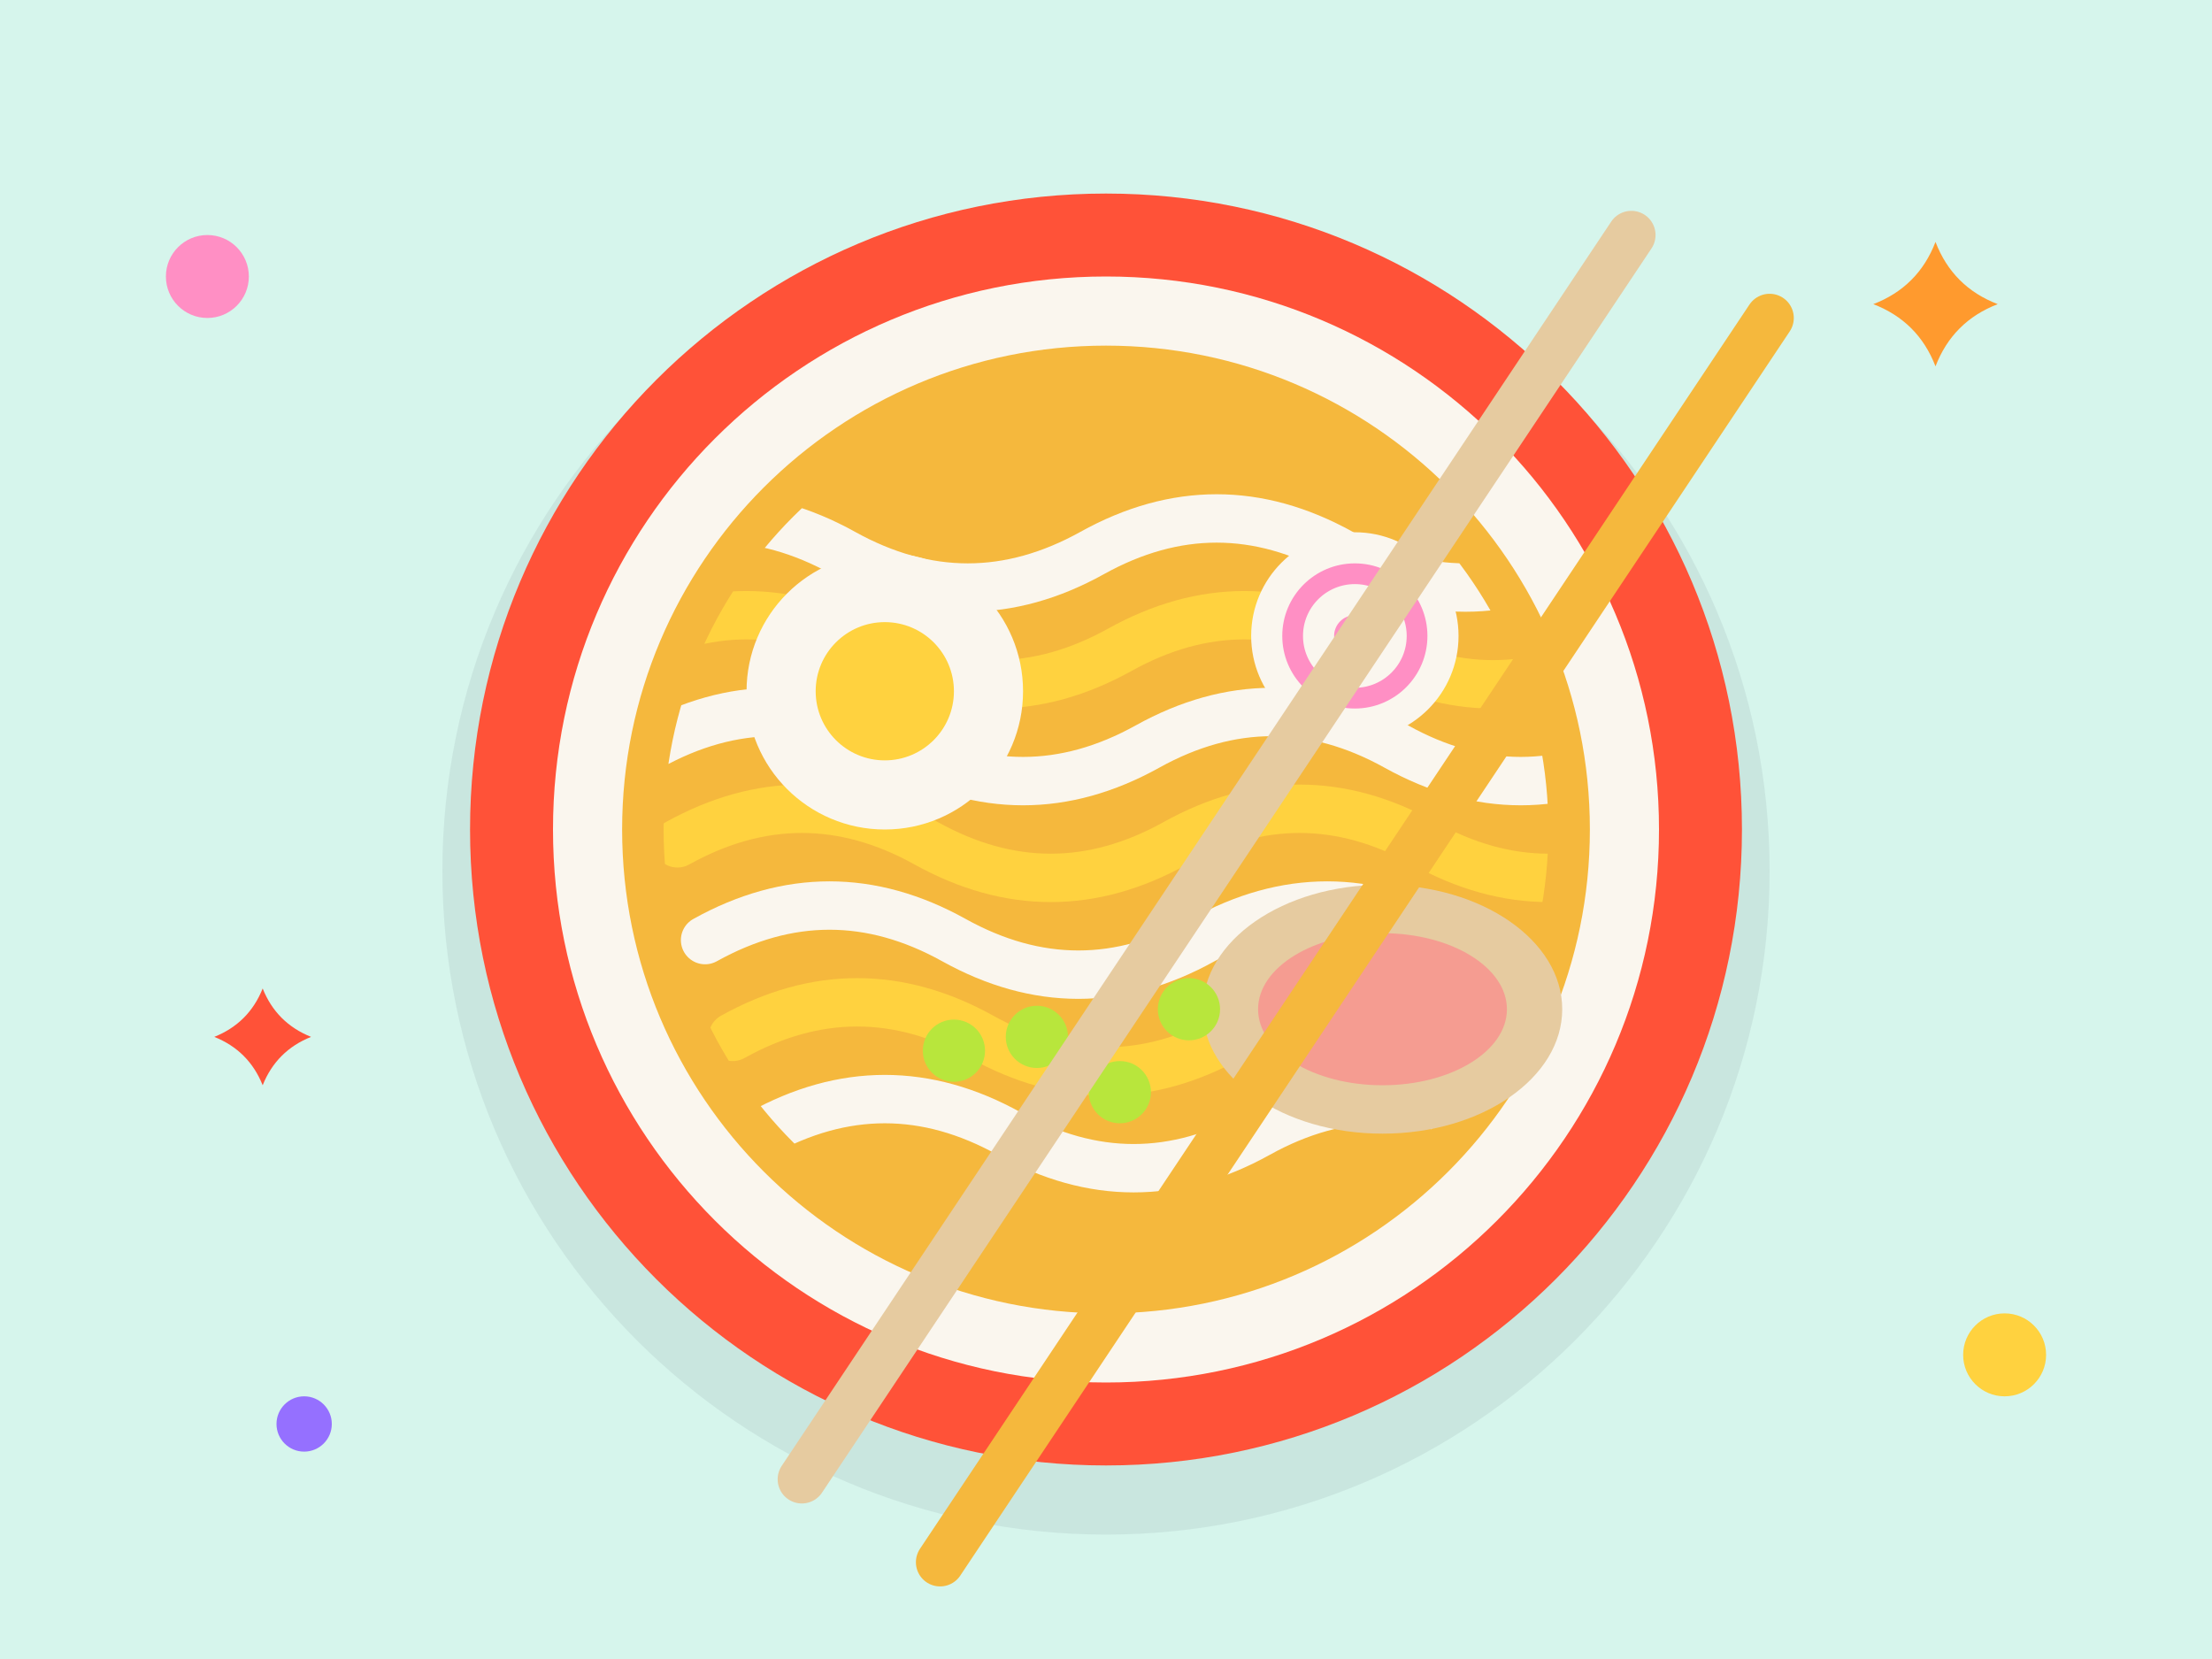
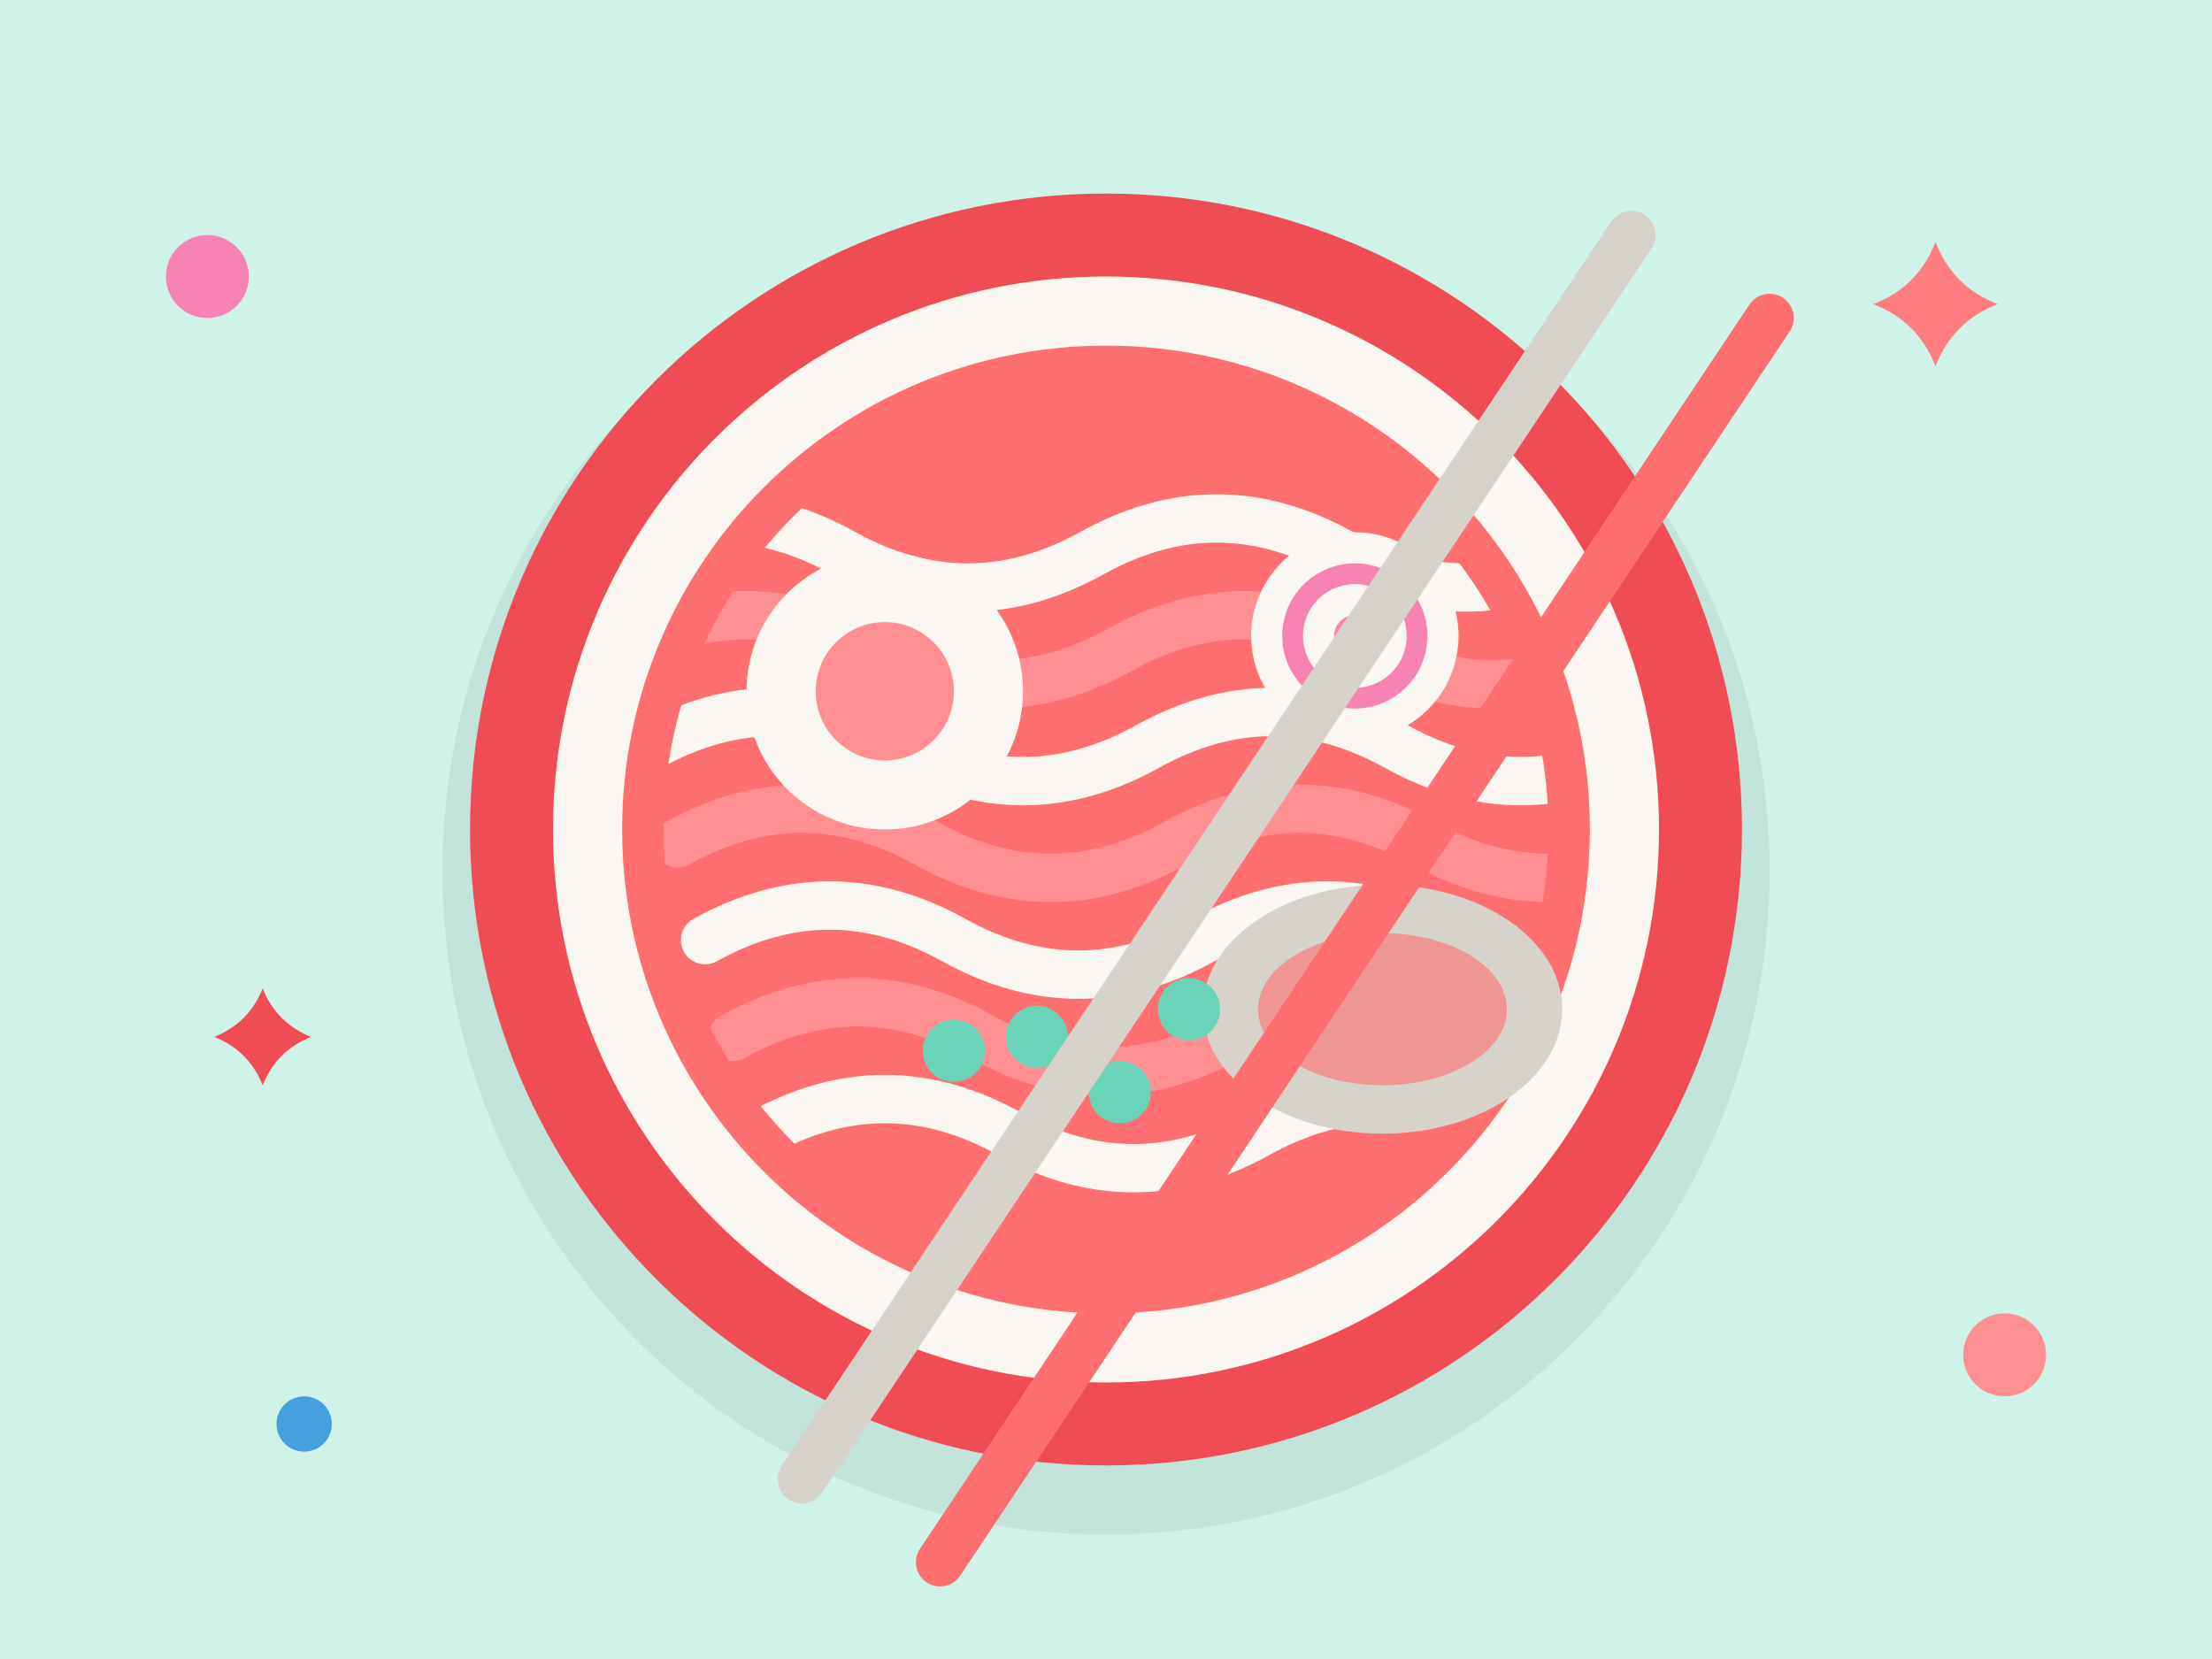
- <svg xmlns="http://www.w3.org/2000/svg" width="320" height="240" viewBox="0 0 320 240" role="img" aria-label="Ciotola di ramen">
-   <rect x="0" y="0" width="320" height="240" rx="0" fill="#D6F5EC" />
-   <circle cx="30" cy="40" r="6" fill="#FF8FC4" />
-   <circle cx="290" cy="196" r="6" fill="#FFD23F" />
-   <circle cx="44" cy="206" r="4" fill="#9570FF" />
-   <path d="M280 35Q282.5 41.5 289 44Q282.5 46.5 280 53Q277.5 46.5 271 44Q277.5 41.5 280 35Z" fill="#FF9A2E" />
-   <path d="M38 143Q40 148 45 150Q40 152 38 157Q36 152 31 150Q36 148 38 143Z" fill="#FF5238" />
-   <circle cx="160" cy="126" r="96" fill="#141930" fill-opacity="0.07" />
-   <circle cx="160" cy="120" r="92" fill="#FF5238" />
-   <circle cx="160" cy="120" r="80" fill="#FAF6EE" />
-   <circle cx="160" cy="120" r="70" fill="#F5B83D" />
+ <svg xmlns="http://www.w3.org/2000/svg" width="100%" height="100%" preserveAspectRatio="xMidYMid slice" aria-hidden="true" viewBox="0 0 320 240">
+   <rect x="0" y="0" width="320" height="240" rx="0" fill="#CFF3E8" />
+   <circle cx="30" cy="40" r="6" fill="#F683B3" />
+   <circle cx="290" cy="196" r="6" fill="#FF8F92" />
+   <circle cx="44" cy="206" r="4" fill="#45A0DD" />
+   <path d="M280 35Q282.5 41.5 289 44Q282.5 46.5 280 53Q277.5 46.5 271 44Q277.5 41.5 280 35Z" fill="#FF7C80" />
+   <path d="M38 143Q40 148 45 150Q40 152 38 157Q36 152 31 150Q36 148 38 143Z" fill="#F04C55" />
+   <circle cx="160" cy="126" r="96" fill="#191510" fill-opacity="0.07" />
+   <circle cx="160" cy="120" r="92" fill="#F04C55" />
+   <circle cx="160" cy="120" r="80" fill="#FAF7F3" />
+   <circle cx="160" cy="120" r="70" fill="#FF6E70" />
  <clipPath id="cb-cibo">
    <circle cx="160" cy="120" r="64" />
  </clipPath>
  <g clip-path="url(#cb-cibo)">
-     <path d="M86 80q18 -10 36 0t36 0t36 0t36 0" fill="none" stroke="#FAF6EE" stroke-width="7" stroke-linecap="round" />
-     <path d="M90 94q18 -10 36 0t36 0t36 0t36 0" fill="none" stroke="#FFD23F" stroke-width="7" stroke-linecap="round" />
-     <path d="M94 108q18 -10 36 0t36 0t36 0t36 0" fill="none" stroke="#FAF6EE" stroke-width="7" stroke-linecap="round" />
-     <path d="M98 122q18 -10 36 0t36 0t36 0t36 0" fill="none" stroke="#FFD23F" stroke-width="7" stroke-linecap="round" />
-     <path d="M102 136q18 -10 36 0t36 0t36 0t36 0" fill="none" stroke="#FAF6EE" stroke-width="7" stroke-linecap="round" />
-     <path d="M106 150q18 -10 36 0t36 0t36 0t36 0" fill="none" stroke="#FFD23F" stroke-width="7" stroke-linecap="round" />
-     <path d="M110 164q18 -10 36 0t36 0t36 0t36 0" fill="none" stroke="#FAF6EE" stroke-width="7" stroke-linecap="round" />
+     <path d="M86 80q18 -10 36 0t36 0t36 0t36 0" fill="none" stroke="#FAF7F3" stroke-width="7" stroke-linecap="round" />
+     <path d="M90 94q18 -10 36 0t36 0t36 0t36 0" fill="none" stroke="#FF8F92" stroke-width="7" stroke-linecap="round" />
+     <path d="M94 108q18 -10 36 0t36 0t36 0t36 0" fill="none" stroke="#FAF7F3" stroke-width="7" stroke-linecap="round" />
+     <path d="M98 122q18 -10 36 0t36 0t36 0t36 0" fill="none" stroke="#FF8F92" stroke-width="7" stroke-linecap="round" />
+     <path d="M102 136q18 -10 36 0t36 0t36 0t36 0" fill="none" stroke="#FAF7F3" stroke-width="7" stroke-linecap="round" />
+     <path d="M106 150q18 -10 36 0t36 0t36 0t36 0" fill="none" stroke="#FF8F92" stroke-width="7" stroke-linecap="round" />
+     <path d="M110 164q18 -10 36 0t36 0t36 0t36 0" fill="none" stroke="#FAF7F3" stroke-width="7" stroke-linecap="round" />
  </g>
-   <circle cx="128" cy="100" r="20" fill="#FAF6EE" />
-   <circle cx="128" cy="100" r="10" fill="#FFD23F" />
-   <ellipse cx="200" cy="146" rx="26" ry="18" fill="#E6CBA0" />
-   <ellipse cx="200" cy="146" rx="18" ry="11" fill="#FF7D87" fill-opacity=".6" />
-   <circle cx="196" cy="92" r="15" fill="#FAF6EE" />
-   <circle cx="196" cy="92" r="9" fill="none" stroke="#FF8FC4" stroke-width="3" />
-   <circle cx="196" cy="92" r="3" fill="#FF8FC4" />
-   <circle cx="150" cy="150" r="4.5" fill="#B8E63C" />
-   <circle cx="162" cy="158" r="4.5" fill="#B8E63C" />
-   <circle cx="138" cy="152" r="4.5" fill="#B8E63C" />
-   <circle cx="172" cy="146" r="4.5" fill="#B8E63C" />
+   <circle cx="128" cy="100" r="20" fill="#FAF7F3" />
+   <circle cx="128" cy="100" r="10" fill="#FF8F92" />
+   <ellipse cx="200" cy="146" rx="26" ry="18" fill="#D7D2CA" />
+   <ellipse cx="200" cy="146" rx="18" ry="11" fill="#FF6E70" fill-opacity=".6" />
+   <circle cx="196" cy="92" r="15" fill="#FAF7F3" />
+   <circle cx="196" cy="92" r="9" fill="none" stroke="#F683B3" stroke-width="3" />
+   <circle cx="196" cy="92" r="3" fill="#F683B3" />
+   <circle cx="150" cy="150" r="4.5" fill="#6BD3B8" />
+   <circle cx="162" cy="158" r="4.5" fill="#6BD3B8" />
+   <circle cx="138" cy="152" r="4.5" fill="#6BD3B8" />
+   <circle cx="172" cy="146" r="4.5" fill="#6BD3B8" />
  <g stroke-linecap="round">
-     <path d="M236 34L116 214" stroke="#E6CBA0" stroke-width="7" />
-     <path d="M256 46L136 226" stroke="#F5B83D" stroke-width="7" />
+     <path d="M236 34L116 214" stroke="#D7D2CA" stroke-width="7" />
+     <path d="M256 46L136 226" stroke="#FF6E70" stroke-width="7" />
  </g>
</svg>
